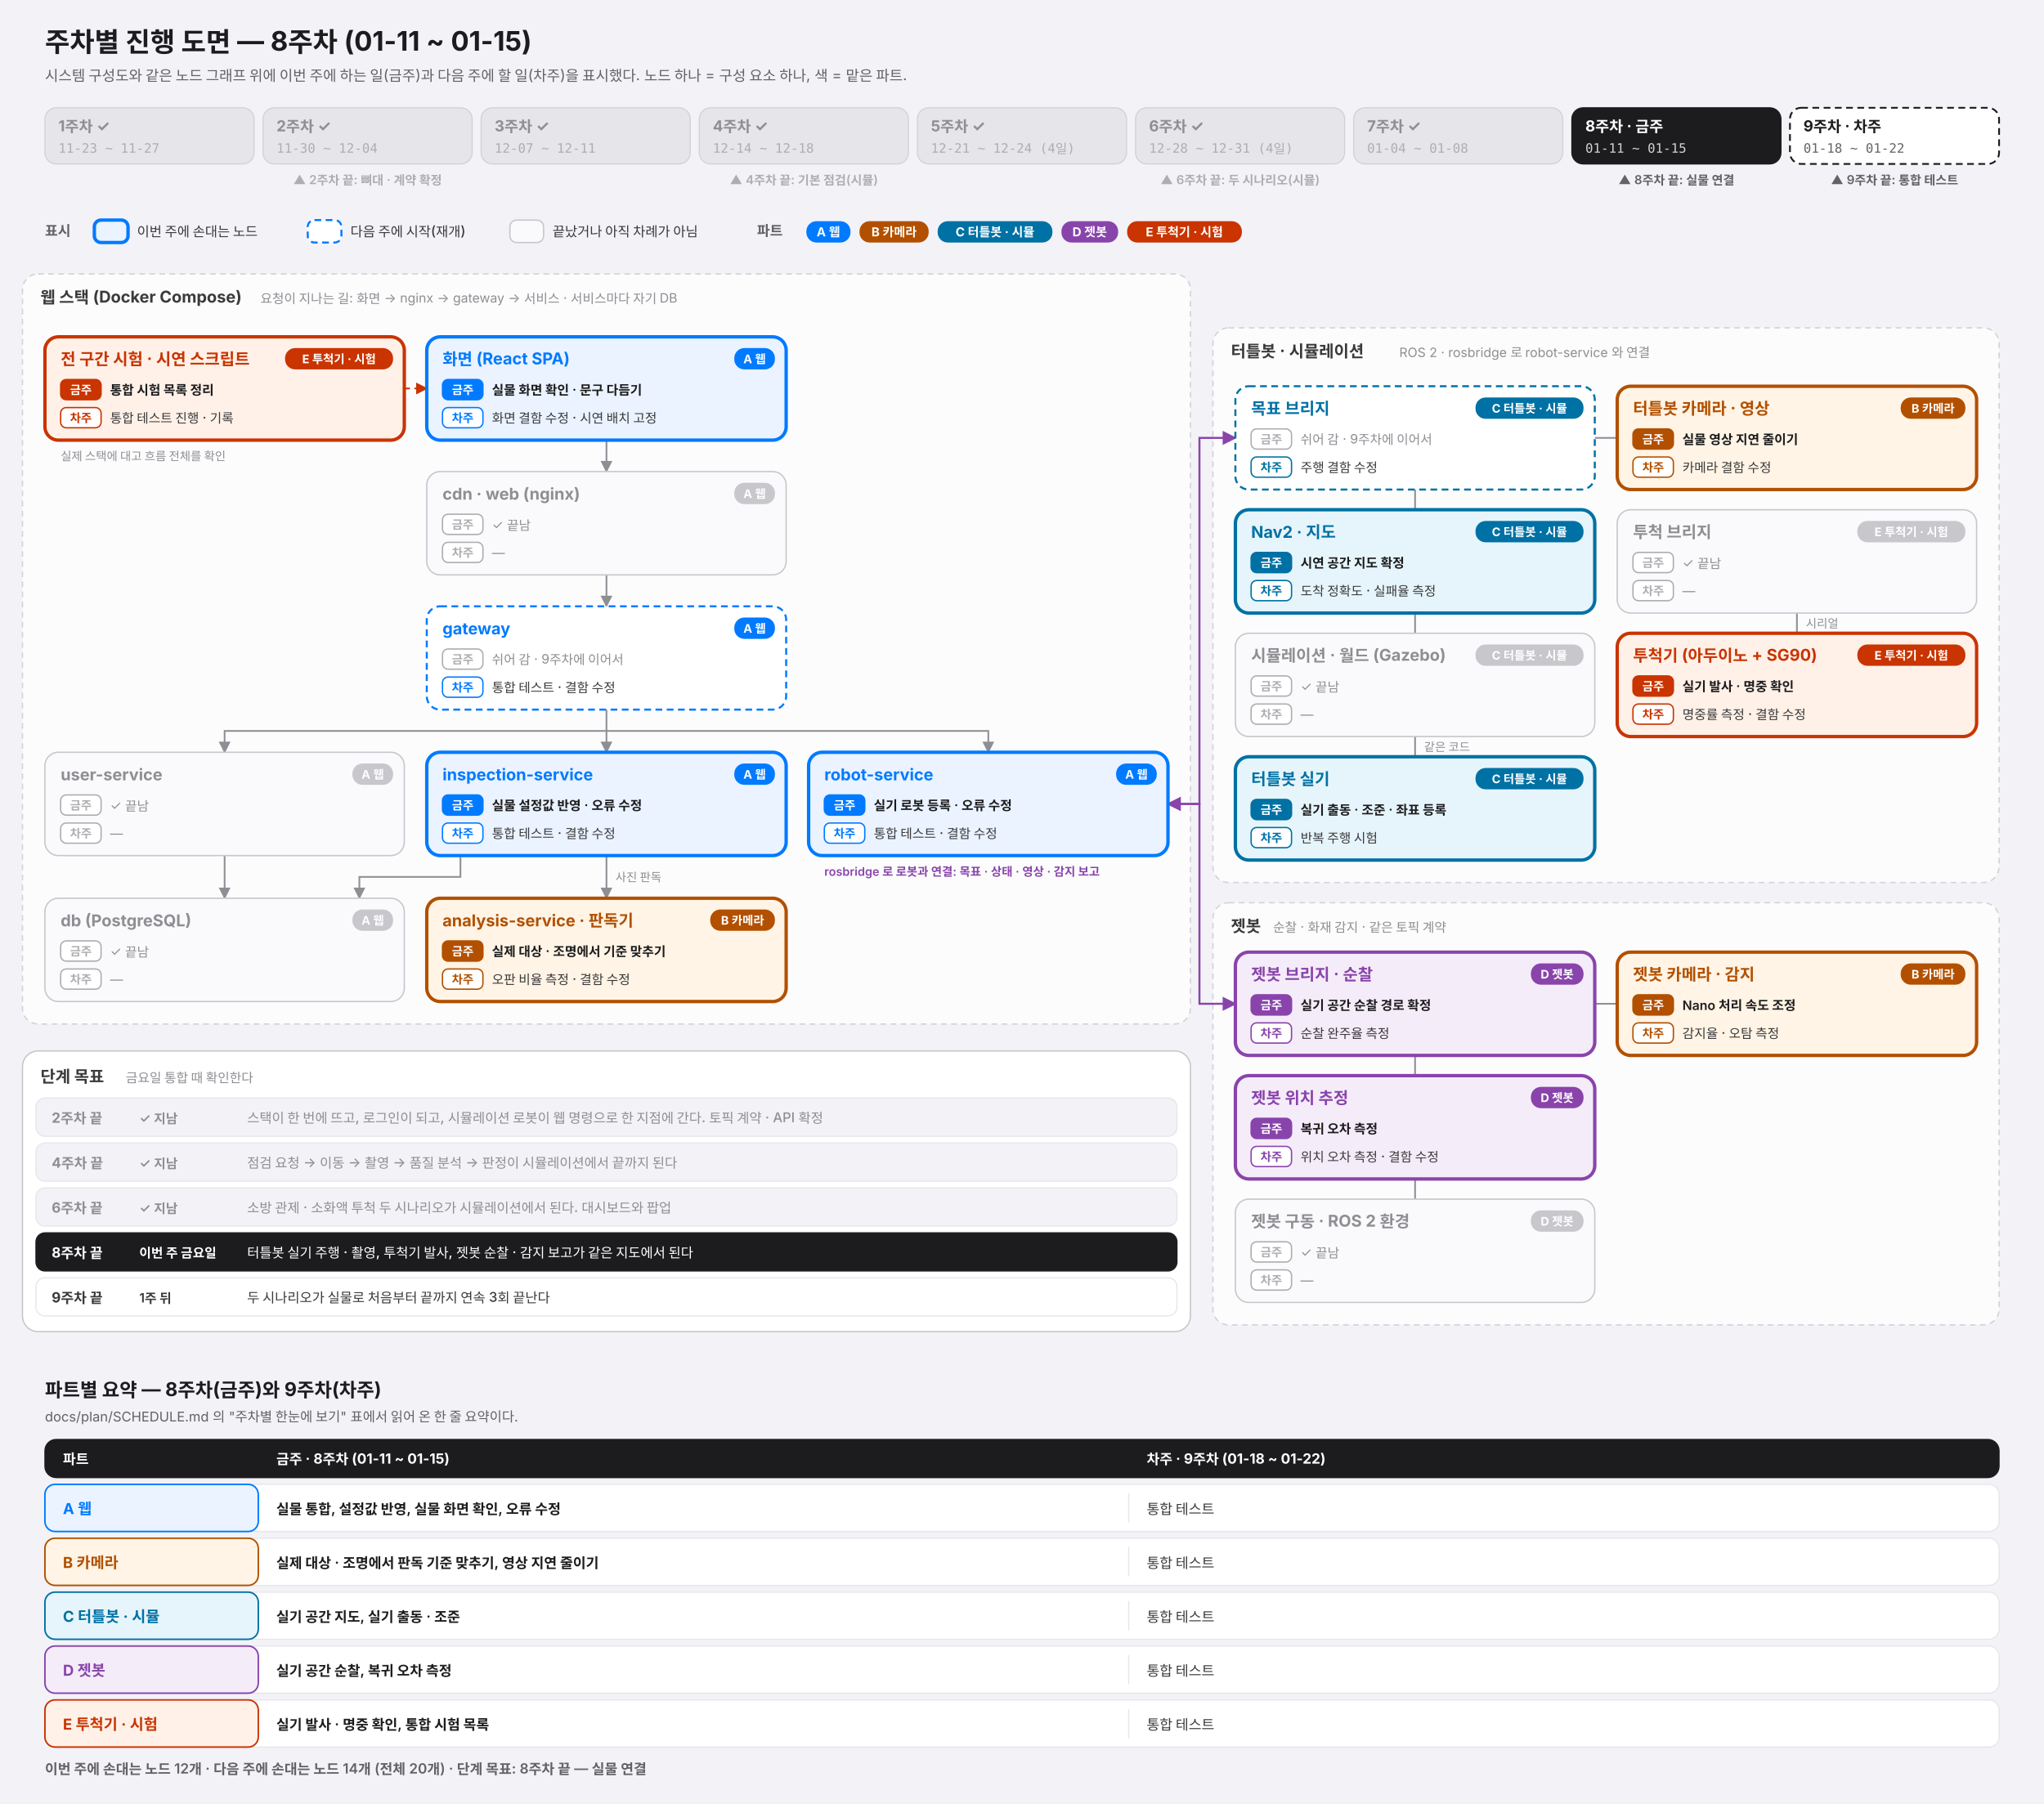
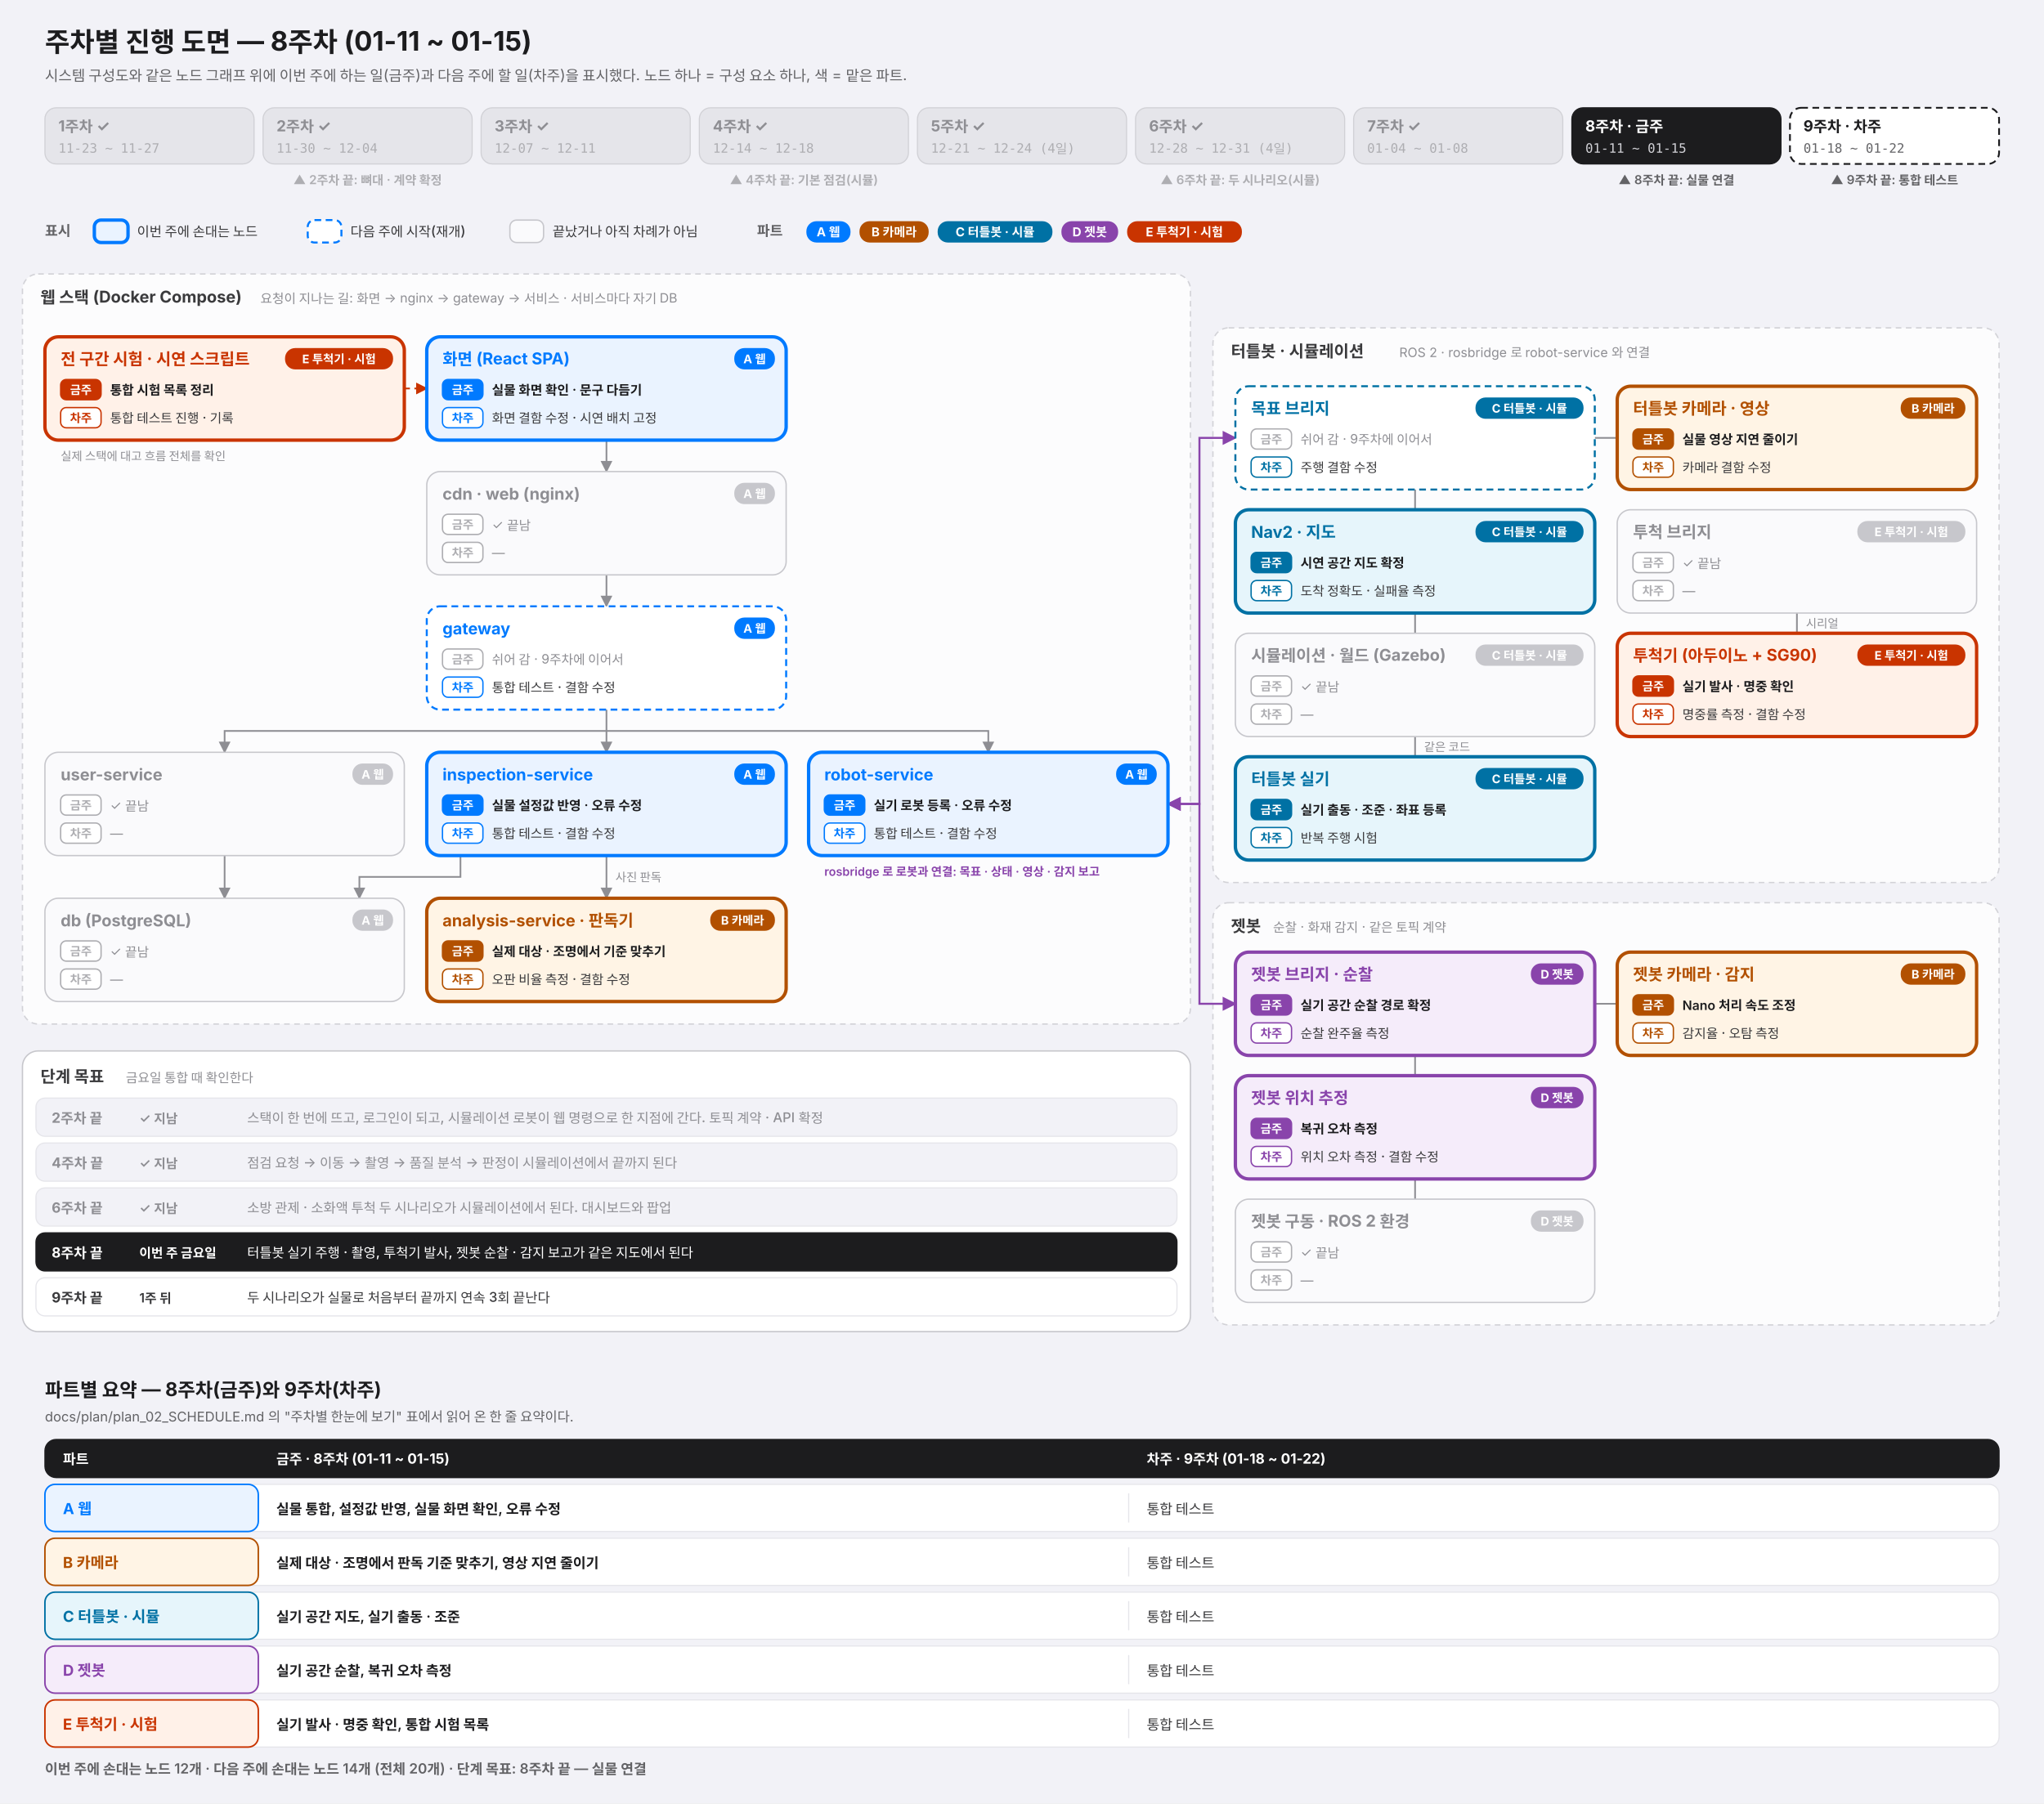
<svg xmlns="http://www.w3.org/2000/svg" width="1820" height="1606" viewBox="0 0 1820 1606" font-family="-apple-system, 'Apple SD Gothic Neo', 'Noto Sans KR', 'Malgun Gothic', sans-serif">
  <defs>
    <marker id="a8944ab" viewBox="0 0 10 10" refX="9" refY="5" markerWidth="7" markerHeight="7" orient="auto-start-reverse">
      <path d="M0,0 L10,5 L0,10 z" fill="#8944ab" />
    </marker>
    <marker id="a8e8e93" viewBox="0 0 10 10" refX="9" refY="5" markerWidth="7" markerHeight="7" orient="auto-start-reverse">
      <path d="M0,0 L10,5 L0,10 z" fill="#8e8e93" />
    </marker>
    <marker id="ac93400" viewBox="0 0 10 10" refX="9" refY="5" markerWidth="7" markerHeight="7" orient="auto-start-reverse">
      <path d="M0,0 L10,5 L0,10 z" fill="#c93400" />
    </marker>
  </defs>
  <rect width="1820" height="1606" fill="#f2f2f7" />
  <text x="40.0" y="46.0" font-size="24" font-weight="700" fill="#1c1c1e" text-anchor="start">주차별 진행 도면 — 8주차 (01-11 ~ 01-15)</text>
  <text x="40.0" y="72.0" font-size="13" font-weight="400" fill="#636366" text-anchor="start">시스템 구성도와 같은 노드 그래프 위에 이번 주에 하는 일(금주)과 다음 주에 할 일(차주)을 표시했다. 노드 하나 = 구성 요소 하나, 색 = 맡은 파트.</text>
  <rect x="40.0" y="96.0" width="186.2" height="50.0" rx="10" fill="#e5e5ea" stroke="#d1d1d6" stroke-width="1.0" />
  <text x="52.0" y="117.0" font-size="13.5" font-weight="700" fill="#8e8e93" text-anchor="start">1주차 ✓</text>
  <text x="52.0" y="136.0" font-size="11.5" font-weight="500" fill="#aeaeb2" text-anchor="start" font-family="'SF Mono', Menlo, Consolas, monospace">11-23 ~ 11-27</text>
  <rect x="234.2" y="96.0" width="186.2" height="50.0" rx="10" fill="#e5e5ea" stroke="#d1d1d6" stroke-width="1.0" />
  <text x="246.2" y="117.0" font-size="13.5" font-weight="700" fill="#8e8e93" text-anchor="start">2주차 ✓</text>
  <text x="246.2" y="136.0" font-size="11.5" font-weight="500" fill="#aeaeb2" text-anchor="start" font-family="'SF Mono', Menlo, Consolas, monospace">11-30 ~ 12-04</text>
  <text x="327.3" y="164.0" font-size="11" font-weight="600" fill="#aeaeb2" text-anchor="middle">▲ 2주차 끝: 뼈대 · 계약 확정</text>
  <rect x="428.4" y="96.0" width="186.2" height="50.0" rx="10" fill="#e5e5ea" stroke="#d1d1d6" stroke-width="1.0" />
  <text x="440.4" y="117.0" font-size="13.5" font-weight="700" fill="#8e8e93" text-anchor="start">3주차 ✓</text>
  <text x="440.4" y="136.0" font-size="11.5" font-weight="500" fill="#aeaeb2" text-anchor="start" font-family="'SF Mono', Menlo, Consolas, monospace">12-07 ~ 12-11</text>
  <rect x="622.7" y="96.0" width="186.2" height="50.0" rx="10" fill="#e5e5ea" stroke="#d1d1d6" stroke-width="1.0" />
  <text x="634.7" y="117.0" font-size="13.5" font-weight="700" fill="#8e8e93" text-anchor="start">4주차 ✓</text>
  <text x="634.7" y="136.0" font-size="11.5" font-weight="500" fill="#aeaeb2" text-anchor="start" font-family="'SF Mono', Menlo, Consolas, monospace">12-14 ~ 12-18</text>
  <text x="715.8" y="164.0" font-size="11" font-weight="600" fill="#aeaeb2" text-anchor="middle">▲ 4주차 끝: 기본 점검(시뮬)</text>
  <rect x="816.9" y="96.0" width="186.2" height="50.0" rx="10" fill="#e5e5ea" stroke="#d1d1d6" stroke-width="1.0" />
  <text x="828.9" y="117.0" font-size="13.5" font-weight="700" fill="#8e8e93" text-anchor="start">5주차 ✓</text>
  <text x="828.9" y="136.0" font-size="11.5" font-weight="500" fill="#aeaeb2" text-anchor="start" font-family="'SF Mono', Menlo, Consolas, monospace">12-21 ~ 12-24  (4일)</text>
  <rect x="1011.1" y="96.0" width="186.2" height="50.0" rx="10" fill="#e5e5ea" stroke="#d1d1d6" stroke-width="1.0" />
  <text x="1023.1" y="117.0" font-size="13.5" font-weight="700" fill="#8e8e93" text-anchor="start">6주차 ✓</text>
  <text x="1023.1" y="136.0" font-size="11.5" font-weight="500" fill="#aeaeb2" text-anchor="start" font-family="'SF Mono', Menlo, Consolas, monospace">12-28 ~ 12-31  (4일)</text>
  <text x="1104.2" y="164.0" font-size="11" font-weight="600" fill="#aeaeb2" text-anchor="middle">▲ 6주차 끝: 두 시나리오(시뮬)</text>
  <rect x="1205.3" y="96.0" width="186.2" height="50.0" rx="10" fill="#e5e5ea" stroke="#d1d1d6" stroke-width="1.0" />
  <text x="1217.3" y="117.0" font-size="13.5" font-weight="700" fill="#8e8e93" text-anchor="start">7주차 ✓</text>
  <text x="1217.3" y="136.0" font-size="11.5" font-weight="500" fill="#aeaeb2" text-anchor="start" font-family="'SF Mono', Menlo, Consolas, monospace">01-04 ~ 01-08</text>
  <rect x="1399.6" y="96.0" width="186.2" height="50.0" rx="10" fill="#1c1c1e" stroke="#1c1c1e" stroke-width="1.0" />
  <text x="1411.6" y="117.0" font-size="13.5" font-weight="700" fill="#ffffff" text-anchor="start">8주차 · 금주</text>
  <text x="1411.6" y="136.0" font-size="11.5" font-weight="500" fill="#d1d1d6" text-anchor="start" font-family="'SF Mono', Menlo, Consolas, monospace">01-11 ~ 01-15</text>
  <text x="1492.7" y="164.0" font-size="11" font-weight="600" fill="#636366" text-anchor="middle">▲ 8주차 끝: 실물 연결</text>
  <rect x="1593.8" y="96.0" width="186.2" height="50.0" rx="10" fill="#ffffff" stroke="#1c1c1e" stroke-width="1.6" stroke-dasharray="6 4" />
  <text x="1605.8" y="117.0" font-size="13.5" font-weight="700" fill="#1c1c1e" text-anchor="start">9주차 · 차주</text>
  <text x="1605.8" y="136.0" font-size="11.5" font-weight="500" fill="#636366" text-anchor="start" font-family="'SF Mono', Menlo, Consolas, monospace">01-18 ~ 01-22</text>
  <text x="1686.9" y="164.0" font-size="11" font-weight="600" fill="#636366" text-anchor="middle">▲ 9주차 끝: 통합 테스트</text>
  <text x="40.0" y="210.0" font-size="12.5" font-weight="700" fill="#636366" text-anchor="start">표시</text>
  <rect x="84.0" y="196.0" width="30.0" height="20.0" rx="6" fill="#eaf3ff" stroke="#007aff" stroke-width="3" />
  <text x="122.0" y="210.5" font-size="12" font-weight="500" fill="#3a3a3c" text-anchor="start">이번 주에 손대는 노드</text>
  <rect x="274.0" y="196.0" width="30.0" height="20.0" rx="6" fill="#ffffff" stroke="#007aff" stroke-width="1.8" stroke-dasharray="6 4" />
  <text x="312.0" y="210.5" font-size="12" font-weight="500" fill="#3a3a3c" text-anchor="start">다음 주에 시작(재개)</text>
  <rect x="454.0" y="196.0" width="30.0" height="20.0" rx="6" fill="#fafafc" stroke="#c7c7cc" stroke-width="1.2" />
  <text x="492.0" y="210.5" font-size="12" font-weight="500" fill="#3a3a3c" text-anchor="start">끝났거나 아직 차례가 아님</text>
  <text x="674.0" y="210.0" font-size="12.5" font-weight="700" fill="#636366" text-anchor="start">파트</text>
  <rect x="718.0" y="197.0" width="39.3" height="19.0" rx="9" fill="#007aff" stroke="none" stroke-width="0" />
  <text x="737.6" y="210.5" font-size="11" font-weight="700" fill="#ffffff" text-anchor="middle">A 웹</text>
  <rect x="765.3" y="197.0" width="61.6" height="19.0" rx="9" fill="#b25000" stroke="none" stroke-width="0" />
  <text x="796.1" y="210.5" font-size="11" font-weight="700" fill="#ffffff" text-anchor="middle">B 카메라</text>
  <rect x="834.9" y="197.0" width="102.2" height="19.0" rx="9" fill="#0071a4" stroke="none" stroke-width="0" />
  <text x="886.0" y="210.5" font-size="11" font-weight="700" fill="#ffffff" text-anchor="middle">C 터틀봇 · 시뮬</text>
  <rect x="945.1" y="197.0" width="50.5" height="19.0" rx="9" fill="#8944ab" stroke="none" stroke-width="0" />
  <text x="970.3" y="210.5" font-size="11" font-weight="700" fill="#ffffff" text-anchor="middle">D 젯봇</text>
  <rect x="1003.6" y="197.0" width="102.2" height="19.0" rx="9" fill="#c93400" stroke="none" stroke-width="0" />
  <text x="1054.6" y="210.5" font-size="11" font-weight="700" fill="#ffffff" text-anchor="middle">E 투척기 · 시험</text>
  <rect x="20.0" y="244.0" width="1040.0" height="668.0" rx="14" fill="#ffffff" stroke="#c7c7cc" stroke-width="1.2" stroke-dasharray="5 4" opacity="0.75" />
  <text x="36.0" y="270.0" font-size="14.5" font-weight="700" fill="#3a3a3c" text-anchor="start">웹 스택 (Docker Compose)</text>
  <text x="231.8" y="270.0" font-size="11.5" font-weight="400" fill="#8e8e93" text-anchor="start">요청이 지나는 길: 화면 → nginx → gateway → 서비스 · 서비스마다 자기 DB</text>
  <rect x="1080.0" y="292.0" width="700.0" height="494.0" rx="14" fill="#ffffff" stroke="#c7c7cc" stroke-width="1.2" stroke-dasharray="5 4" opacity="0.75" />
  <text x="1096.0" y="318.0" font-size="14.5" font-weight="700" fill="#3a3a3c" text-anchor="start">터틀봇 · 시뮬레이션</text>
  <text x="1245.9" y="318.0" font-size="11.5" font-weight="400" fill="#8e8e93" text-anchor="start">ROS 2 · rosbridge 로 robot-service 와 연결</text>
  <rect x="1080.0" y="804.0" width="700.0" height="376.0" rx="14" fill="#ffffff" stroke="#c7c7cc" stroke-width="1.2" stroke-dasharray="5 4" opacity="0.75" />
  <text x="1096.0" y="830.0" font-size="14.5" font-weight="700" fill="#3a3a3c" text-anchor="start">젯봇</text>
  <text x="1133.5" y="830.0" font-size="11.5" font-weight="400" fill="#8e8e93" text-anchor="start">순찰 · 화재 감지 · 같은 토픽 계약</text>
  <path d="M540.0 392.0 L540.0 420.0" fill="none" stroke="#8e8e93" stroke-width="1.5" marker-end="url(#a8e8e93)" />
  <path d="M540.0 512.0 L540.0 540.0" fill="none" stroke="#8e8e93" stroke-width="1.5" marker-end="url(#a8e8e93)" />
  <path d="M540.0 632.0 L540.0 670.0" fill="none" stroke="#8e8e93" stroke-width="1.5" marker-end="url(#a8e8e93)" />
  <path d="M540.0 762.0 L540.0 800.0" fill="none" stroke="#8e8e93" stroke-width="1.5" marker-end="url(#a8e8e93)" />
  <text x="548.0" y="785.0" font-size="10.5" font-weight="500" fill="#8e8e93" text-anchor="start">사진 판독</text>
  <path d="M1260.0 436.0 L1260.0 454.0" fill="none" stroke="#8e8e93" stroke-width="1.5" />
  <path d="M1260.0 546.0 L1260.0 564.0" fill="none" stroke="#8e8e93" stroke-width="1.5" />
  <path d="M1260.0 656.0 L1260.0 674.0" fill="none" stroke="#8e8e93" stroke-width="1.5" />
  <text x="1268.0" y="669.0" font-size="10.5" font-weight="500" fill="#8e8e93" text-anchor="start">같은 코드</text>
  <path d="M1600.0 546.0 L1600.0 564.0" fill="none" stroke="#8e8e93" stroke-width="1.5" />
  <text x="1608.0" y="559.0" font-size="10.5" font-weight="500" fill="#8e8e93" text-anchor="start">시리얼</text>
  <path d="M1260.0 940.0 L1260.0 958.0" fill="none" stroke="#8e8e93" stroke-width="1.5" />
  <path d="M1260.0 1050.0 L1260.0 1068.0" fill="none" stroke="#8e8e93" stroke-width="1.5" />
  <path d="M540.0 651.0 L200.0 651.0 L200.0 670.0" fill="none" stroke="#8e8e93" stroke-width="1.5" marker-end="url(#a8e8e93)" />
  <path d="M540.0 651.0 L880.0 651.0 L880.0 670.0" fill="none" stroke="#8e8e93" stroke-width="1.5" marker-end="url(#a8e8e93)" />
  <path d="M200.0 762.0 L200.0 800.0" fill="none" stroke="#8e8e93" stroke-width="1.5" marker-end="url(#a8e8e93)" />
  <path d="M410.0 762.0 L410.0 781.0 L320.0 781.0 L320.0 800.0" fill="none" stroke="#8e8e93" stroke-width="1.5" marker-end="url(#a8e8e93)" />
  <path d="M1040.0 716.0 L1068.0 716.0 L1068.0 390.0 L1100.0 390.0" fill="none" stroke="#8944ab" stroke-width="1.8" marker-end="url(#a8944ab)" marker-start="url(#a8944ab)" />
  <path d="M1040.0 716.0 L1068.0 716.0 L1068.0 894.0 L1100.0 894.0" fill="none" stroke="#8944ab" stroke-width="1.8" marker-end="url(#a8944ab)" marker-start="url(#a8944ab)" />
  <text x="734.0" y="780.0" font-size="10.5" font-weight="600" fill="#8944ab" text-anchor="start">rosbridge 로 로봇과 연결: 목표 · 상태 · 영상 · 감지 보고</text>
  <path d="M1420.0 390.0 L1440.0 390.0" fill="none" stroke="#8e8e93" stroke-width="1.5" />
  <path d="M1420.0 894.0 L1440.0 894.0" fill="none" stroke="#8e8e93" stroke-width="1.5" />
  <path d="M360.0 346.0 L380.0 346.0" fill="none" stroke="#c93400" stroke-width="1.5" marker-end="url(#ac93400)" stroke-dasharray="5 4" />
  <text x="54.0" y="410.0" font-size="10.5" font-weight="500" fill="#8e8e93" text-anchor="start">실제 스택에 대고 흐름 전체를 확인</text>
  <rect x="40.0" y="300.0" width="320.0" height="92.0" rx="12" fill="#fff1e8" stroke="#c93400" stroke-width="3" />
  <text x="54.0" y="325.0" font-size="14.5" font-weight="700" fill="#c93400" text-anchor="start">전 구간 시험 · 시연 스크립트</text>
  <rect x="253.8" y="310.0" width="96.2" height="19.0" rx="9" fill="#c93400" stroke="none" stroke-width="0" />
  <text x="301.9" y="323.5" font-size="10.5" font-weight="700" fill="#ffffff" text-anchor="middle">E 투척기 · 시험</text>
  <rect x="54.0" y="338.0" width="36.0" height="18.0" rx="5" fill="#c93400" stroke="#c93400" stroke-width="1.2" />
  <text x="72.0" y="351.0" font-size="10.5" font-weight="700" fill="#ffffff" text-anchor="middle">금주</text>
  <text x="98.0" y="351.5" font-size="11.5" font-weight="600" fill="#1c1c1e" text-anchor="start">통합 시험 목록 정리</text>
  <rect x="54.0" y="363.0" width="36.0" height="18.0" rx="5" fill="#ffffff" stroke="#c93400" stroke-width="1.2" />
  <text x="72.0" y="376.0" font-size="10.5" font-weight="700" fill="#c93400" text-anchor="middle">차주</text>
  <text x="98.0" y="376.5" font-size="11.5" font-weight="500" fill="#3a3a3c" text-anchor="start">통합 테스트 진행 · 기록</text>
  <rect x="380.0" y="300.0" width="320.0" height="92.0" rx="12" fill="#eaf3ff" stroke="#007aff" stroke-width="3" />
  <text x="394.0" y="325.0" font-size="14.5" font-weight="700" fill="#007aff" text-anchor="start">화면 (React SPA)</text>
  <rect x="653.8" y="310.0" width="36.2" height="19.0" rx="9" fill="#007aff" stroke="none" stroke-width="0" />
  <text x="671.9" y="323.5" font-size="10.5" font-weight="700" fill="#ffffff" text-anchor="middle">A 웹</text>
  <rect x="394.0" y="338.0" width="36.0" height="18.0" rx="5" fill="#007aff" stroke="#007aff" stroke-width="1.2" />
  <text x="412.0" y="351.0" font-size="10.5" font-weight="700" fill="#ffffff" text-anchor="middle">금주</text>
  <text x="438.0" y="351.5" font-size="11.5" font-weight="600" fill="#1c1c1e" text-anchor="start">실물 화면 확인 · 문구 다듬기</text>
  <rect x="394.0" y="363.0" width="36.0" height="18.0" rx="5" fill="#ffffff" stroke="#007aff" stroke-width="1.2" />
  <text x="412.0" y="376.0" font-size="10.5" font-weight="700" fill="#007aff" text-anchor="middle">차주</text>
  <text x="438.0" y="376.5" font-size="11.5" font-weight="500" fill="#3a3a3c" text-anchor="start">화면 결함 수정 · 시연 배치 고정</text>
  <rect x="380.0" y="420.0" width="320.0" height="92.0" rx="12" fill="#fafafc" stroke="#c7c7cc" stroke-width="1.2" />
  <text x="394.0" y="445.0" font-size="14.5" font-weight="700" fill="#8e8e93" text-anchor="start">cdn · web (nginx)</text>
  <rect x="653.8" y="430.0" width="36.2" height="19.0" rx="9" fill="#c7c7cc" stroke="none" stroke-width="0" />
  <text x="671.9" y="443.5" font-size="10.5" font-weight="700" fill="#ffffff" text-anchor="middle">A 웹</text>
  <rect x="394.0" y="458.0" width="36.0" height="18.0" rx="5" fill="#ffffff" stroke="#aeaeb2" stroke-width="1.2" />
  <text x="412.0" y="471.0" font-size="10.5" font-weight="700" fill="#aeaeb2" text-anchor="middle">금주</text>
  <text x="438.0" y="471.5" font-size="11.5" font-weight="400" fill="#8e8e93" text-anchor="start">✓ 끝남</text>
  <rect x="394.0" y="483.0" width="36.0" height="18.0" rx="5" fill="#ffffff" stroke="#aeaeb2" stroke-width="1.2" />
  <text x="412.0" y="496.0" font-size="10.5" font-weight="700" fill="#aeaeb2" text-anchor="middle">차주</text>
  <text x="438.0" y="496.5" font-size="11.5" font-weight="400" fill="#8e8e93" text-anchor="start">—</text>
  <rect x="380.0" y="540.0" width="320.0" height="92.0" rx="12" fill="#ffffff" stroke="#007aff" stroke-width="1.8" stroke-dasharray="6 4" />
  <text x="394.0" y="565.0" font-size="14.5" font-weight="700" fill="#007aff" text-anchor="start">gateway</text>
  <rect x="653.8" y="550.0" width="36.2" height="19.0" rx="9" fill="#007aff" stroke="none" stroke-width="0" />
  <text x="671.9" y="563.5" font-size="10.5" font-weight="700" fill="#ffffff" text-anchor="middle">A 웹</text>
  <rect x="394.0" y="578.0" width="36.0" height="18.0" rx="5" fill="#ffffff" stroke="#aeaeb2" stroke-width="1.2" />
  <text x="412.0" y="591.0" font-size="10.5" font-weight="700" fill="#aeaeb2" text-anchor="middle">금주</text>
  <text x="438.0" y="591.5" font-size="11.5" font-weight="400" fill="#8e8e93" text-anchor="start">쉬어 감 · 9주차에 이어서</text>
  <rect x="394.0" y="603.0" width="36.0" height="18.0" rx="5" fill="#ffffff" stroke="#007aff" stroke-width="1.2" />
  <text x="412.0" y="616.0" font-size="10.5" font-weight="700" fill="#007aff" text-anchor="middle">차주</text>
  <text x="438.0" y="616.5" font-size="11.5" font-weight="500" fill="#3a3a3c" text-anchor="start">통합 테스트 · 결함 수정</text>
  <rect x="40.0" y="670.0" width="320.0" height="92.0" rx="12" fill="#fafafc" stroke="#c7c7cc" stroke-width="1.2" />
  <text x="54.0" y="695.0" font-size="14.5" font-weight="700" fill="#8e8e93" text-anchor="start">user-service</text>
  <rect x="313.8" y="680.0" width="36.2" height="19.0" rx="9" fill="#c7c7cc" stroke="none" stroke-width="0" />
  <text x="331.9" y="693.5" font-size="10.5" font-weight="700" fill="#ffffff" text-anchor="middle">A 웹</text>
  <rect x="54.0" y="708.0" width="36.0" height="18.0" rx="5" fill="#ffffff" stroke="#aeaeb2" stroke-width="1.2" />
  <text x="72.0" y="721.0" font-size="10.5" font-weight="700" fill="#aeaeb2" text-anchor="middle">금주</text>
  <text x="98.0" y="721.5" font-size="11.5" font-weight="400" fill="#8e8e93" text-anchor="start">✓ 끝남</text>
  <rect x="54.0" y="733.0" width="36.0" height="18.0" rx="5" fill="#ffffff" stroke="#aeaeb2" stroke-width="1.2" />
  <text x="72.0" y="746.0" font-size="10.5" font-weight="700" fill="#aeaeb2" text-anchor="middle">차주</text>
  <text x="98.0" y="746.5" font-size="11.5" font-weight="400" fill="#8e8e93" text-anchor="start">—</text>
  <rect x="380.0" y="670.0" width="320.0" height="92.0" rx="12" fill="#eaf3ff" stroke="#007aff" stroke-width="3" />
  <text x="394.0" y="695.0" font-size="14.5" font-weight="700" fill="#007aff" text-anchor="start">inspection-service</text>
  <rect x="653.8" y="680.0" width="36.2" height="19.0" rx="9" fill="#007aff" stroke="none" stroke-width="0" />
  <text x="671.9" y="693.5" font-size="10.5" font-weight="700" fill="#ffffff" text-anchor="middle">A 웹</text>
  <rect x="394.0" y="708.0" width="36.0" height="18.0" rx="5" fill="#007aff" stroke="#007aff" stroke-width="1.2" />
  <text x="412.0" y="721.0" font-size="10.5" font-weight="700" fill="#ffffff" text-anchor="middle">금주</text>
  <text x="438.0" y="721.5" font-size="11.5" font-weight="600" fill="#1c1c1e" text-anchor="start">실물 설정값 반영 · 오류 수정</text>
  <rect x="394.0" y="733.0" width="36.0" height="18.0" rx="5" fill="#ffffff" stroke="#007aff" stroke-width="1.2" />
  <text x="412.0" y="746.0" font-size="10.5" font-weight="700" fill="#007aff" text-anchor="middle">차주</text>
  <text x="438.0" y="746.5" font-size="11.5" font-weight="500" fill="#3a3a3c" text-anchor="start">통합 테스트 · 결함 수정</text>
  <rect x="720.0" y="670.0" width="320.0" height="92.0" rx="12" fill="#eaf3ff" stroke="#007aff" stroke-width="3" />
  <text x="734.0" y="695.0" font-size="14.5" font-weight="700" fill="#007aff" text-anchor="start">robot-service</text>
  <rect x="993.8" y="680.0" width="36.2" height="19.0" rx="9" fill="#007aff" stroke="none" stroke-width="0" />
  <text x="1011.9" y="693.5" font-size="10.5" font-weight="700" fill="#ffffff" text-anchor="middle">A 웹</text>
  <rect x="734.0" y="708.0" width="36.0" height="18.0" rx="5" fill="#007aff" stroke="#007aff" stroke-width="1.2" />
  <text x="752.0" y="721.0" font-size="10.5" font-weight="700" fill="#ffffff" text-anchor="middle">금주</text>
  <text x="778.0" y="721.5" font-size="11.5" font-weight="600" fill="#1c1c1e" text-anchor="start">실기 로봇 등록 · 오류 수정</text>
  <rect x="734.0" y="733.0" width="36.0" height="18.0" rx="5" fill="#ffffff" stroke="#007aff" stroke-width="1.2" />
  <text x="752.0" y="746.0" font-size="10.5" font-weight="700" fill="#007aff" text-anchor="middle">차주</text>
  <text x="778.0" y="746.5" font-size="11.5" font-weight="500" fill="#3a3a3c" text-anchor="start">통합 테스트 · 결함 수정</text>
  <rect x="40.0" y="800.0" width="320.0" height="92.0" rx="12" fill="#fafafc" stroke="#c7c7cc" stroke-width="1.2" />
  <text x="54.0" y="825.0" font-size="14.5" font-weight="700" fill="#8e8e93" text-anchor="start">db (PostgreSQL)</text>
  <rect x="313.8" y="810.0" width="36.2" height="19.0" rx="9" fill="#c7c7cc" stroke="none" stroke-width="0" />
  <text x="331.9" y="823.5" font-size="10.5" font-weight="700" fill="#ffffff" text-anchor="middle">A 웹</text>
  <rect x="54.0" y="838.0" width="36.0" height="18.0" rx="5" fill="#ffffff" stroke="#aeaeb2" stroke-width="1.2" />
  <text x="72.0" y="851.0" font-size="10.5" font-weight="700" fill="#aeaeb2" text-anchor="middle">금주</text>
  <text x="98.0" y="851.5" font-size="11.5" font-weight="400" fill="#8e8e93" text-anchor="start">✓ 끝남</text>
  <rect x="54.0" y="863.0" width="36.0" height="18.0" rx="5" fill="#ffffff" stroke="#aeaeb2" stroke-width="1.2" />
  <text x="72.0" y="876.0" font-size="10.5" font-weight="700" fill="#aeaeb2" text-anchor="middle">차주</text>
  <text x="98.0" y="876.5" font-size="11.5" font-weight="400" fill="#8e8e93" text-anchor="start">—</text>
  <rect x="380.0" y="800.0" width="320.0" height="92.0" rx="12" fill="#fff4e5" stroke="#b25000" stroke-width="3" />
  <text x="394.0" y="825.0" font-size="14.5" font-weight="700" fill="#b25000" text-anchor="start">analysis-service · 판독기</text>
  <rect x="632.4" y="810.0" width="57.6" height="19.0" rx="9" fill="#b25000" stroke="none" stroke-width="0" />
  <text x="661.2" y="823.5" font-size="10.5" font-weight="700" fill="#ffffff" text-anchor="middle">B 카메라</text>
  <rect x="394.0" y="838.0" width="36.0" height="18.0" rx="5" fill="#b25000" stroke="#b25000" stroke-width="1.2" />
  <text x="412.0" y="851.0" font-size="10.5" font-weight="700" fill="#ffffff" text-anchor="middle">금주</text>
  <text x="438.0" y="851.5" font-size="11.5" font-weight="600" fill="#1c1c1e" text-anchor="start">실제 대상 · 조명에서 기준 맞추기</text>
  <rect x="394.0" y="863.0" width="36.0" height="18.0" rx="5" fill="#ffffff" stroke="#b25000" stroke-width="1.2" />
  <text x="412.0" y="876.0" font-size="10.5" font-weight="700" fill="#b25000" text-anchor="middle">차주</text>
  <text x="438.0" y="876.5" font-size="11.5" font-weight="500" fill="#3a3a3c" text-anchor="start">오판 비율 측정 · 결함 수정</text>
  <rect x="1100.0" y="344.0" width="320.0" height="92.0" rx="12" fill="#ffffff" stroke="#0071a4" stroke-width="1.8" stroke-dasharray="6 4" />
  <text x="1114.0" y="369.0" font-size="14.5" font-weight="700" fill="#0071a4" text-anchor="start">목표 브리지</text>
  <rect x="1313.8" y="354.0" width="96.2" height="19.0" rx="9" fill="#0071a4" stroke="none" stroke-width="0" />
  <text x="1361.9" y="367.5" font-size="10.5" font-weight="700" fill="#ffffff" text-anchor="middle">C 터틀봇 · 시뮬</text>
  <rect x="1114.0" y="382.0" width="36.0" height="18.0" rx="5" fill="#ffffff" stroke="#aeaeb2" stroke-width="1.2" />
  <text x="1132.0" y="395.0" font-size="10.5" font-weight="700" fill="#aeaeb2" text-anchor="middle">금주</text>
  <text x="1158.0" y="395.5" font-size="11.5" font-weight="400" fill="#8e8e93" text-anchor="start">쉬어 감 · 9주차에 이어서</text>
  <rect x="1114.0" y="407.0" width="36.0" height="18.0" rx="5" fill="#ffffff" stroke="#0071a4" stroke-width="1.2" />
  <text x="1132.0" y="420.0" font-size="10.5" font-weight="700" fill="#0071a4" text-anchor="middle">차주</text>
  <text x="1158.0" y="420.5" font-size="11.5" font-weight="500" fill="#3a3a3c" text-anchor="start">주행 결함 수정</text>
  <rect x="1100.0" y="454.0" width="320.0" height="92.0" rx="12" fill="#e6f5fb" stroke="#0071a4" stroke-width="3" />
  <text x="1114.0" y="479.0" font-size="14.5" font-weight="700" fill="#0071a4" text-anchor="start">Nav2 · 지도</text>
  <rect x="1313.8" y="464.0" width="96.2" height="19.0" rx="9" fill="#0071a4" stroke="none" stroke-width="0" />
  <text x="1361.9" y="477.5" font-size="10.5" font-weight="700" fill="#ffffff" text-anchor="middle">C 터틀봇 · 시뮬</text>
  <rect x="1114.0" y="492.0" width="36.0" height="18.0" rx="5" fill="#0071a4" stroke="#0071a4" stroke-width="1.2" />
  <text x="1132.0" y="505.0" font-size="10.5" font-weight="700" fill="#ffffff" text-anchor="middle">금주</text>
  <text x="1158.0" y="505.5" font-size="11.5" font-weight="600" fill="#1c1c1e" text-anchor="start">시연 공간 지도 확정</text>
  <rect x="1114.0" y="517.0" width="36.0" height="18.0" rx="5" fill="#ffffff" stroke="#0071a4" stroke-width="1.2" />
  <text x="1132.0" y="530.0" font-size="10.5" font-weight="700" fill="#0071a4" text-anchor="middle">차주</text>
  <text x="1158.0" y="530.5" font-size="11.5" font-weight="500" fill="#3a3a3c" text-anchor="start">도착 정확도 · 실패율 측정</text>
  <rect x="1100.0" y="564.0" width="320.0" height="92.0" rx="12" fill="#fafafc" stroke="#c7c7cc" stroke-width="1.2" />
  <text x="1114.0" y="589.0" font-size="14.5" font-weight="700" fill="#8e8e93" text-anchor="start">시뮬레이션 · 월드 (Gazebo)</text>
  <rect x="1313.8" y="574.0" width="96.2" height="19.0" rx="9" fill="#c7c7cc" stroke="none" stroke-width="0" />
  <text x="1361.9" y="587.5" font-size="10.5" font-weight="700" fill="#ffffff" text-anchor="middle">C 터틀봇 · 시뮬</text>
  <rect x="1114.0" y="602.0" width="36.0" height="18.0" rx="5" fill="#ffffff" stroke="#aeaeb2" stroke-width="1.2" />
  <text x="1132.0" y="615.0" font-size="10.5" font-weight="700" fill="#aeaeb2" text-anchor="middle">금주</text>
  <text x="1158.0" y="615.5" font-size="11.5" font-weight="400" fill="#8e8e93" text-anchor="start">✓ 끝남</text>
  <rect x="1114.0" y="627.0" width="36.0" height="18.0" rx="5" fill="#ffffff" stroke="#aeaeb2" stroke-width="1.2" />
  <text x="1132.0" y="640.0" font-size="10.5" font-weight="700" fill="#aeaeb2" text-anchor="middle">차주</text>
  <text x="1158.0" y="640.5" font-size="11.5" font-weight="400" fill="#8e8e93" text-anchor="start">—</text>
  <rect x="1100.0" y="674.0" width="320.0" height="92.0" rx="12" fill="#e6f5fb" stroke="#0071a4" stroke-width="3" />
  <text x="1114.0" y="699.0" font-size="14.5" font-weight="700" fill="#0071a4" text-anchor="start">터틀봇 실기</text>
  <rect x="1313.8" y="684.0" width="96.2" height="19.0" rx="9" fill="#0071a4" stroke="none" stroke-width="0" />
  <text x="1361.9" y="697.5" font-size="10.5" font-weight="700" fill="#ffffff" text-anchor="middle">C 터틀봇 · 시뮬</text>
  <rect x="1114.0" y="712.0" width="36.0" height="18.0" rx="5" fill="#0071a4" stroke="#0071a4" stroke-width="1.2" />
  <text x="1132.0" y="725.0" font-size="10.5" font-weight="700" fill="#ffffff" text-anchor="middle">금주</text>
  <text x="1158.0" y="725.5" font-size="11.5" font-weight="600" fill="#1c1c1e" text-anchor="start">실기 출동 · 조준 · 좌표 등록</text>
  <rect x="1114.0" y="737.0" width="36.0" height="18.0" rx="5" fill="#ffffff" stroke="#0071a4" stroke-width="1.2" />
  <text x="1132.0" y="750.0" font-size="10.5" font-weight="700" fill="#0071a4" text-anchor="middle">차주</text>
  <text x="1158.0" y="750.5" font-size="11.5" font-weight="500" fill="#3a3a3c" text-anchor="start">반복 주행 시험</text>
  <rect x="1440.0" y="344.0" width="320.0" height="92.0" rx="12" fill="#fff4e5" stroke="#b25000" stroke-width="3" />
  <text x="1454.0" y="369.0" font-size="14.5" font-weight="700" fill="#b25000" text-anchor="start">터틀봇 카메라 · 영상</text>
  <rect x="1692.4" y="354.0" width="57.6" height="19.0" rx="9" fill="#b25000" stroke="none" stroke-width="0" />
  <text x="1721.2" y="367.5" font-size="10.5" font-weight="700" fill="#ffffff" text-anchor="middle">B 카메라</text>
  <rect x="1454.0" y="382.0" width="36.0" height="18.0" rx="5" fill="#b25000" stroke="#b25000" stroke-width="1.2" />
  <text x="1472.0" y="395.0" font-size="10.5" font-weight="700" fill="#ffffff" text-anchor="middle">금주</text>
  <text x="1498.0" y="395.5" font-size="11.5" font-weight="600" fill="#1c1c1e" text-anchor="start">실물 영상 지연 줄이기</text>
  <rect x="1454.0" y="407.0" width="36.0" height="18.0" rx="5" fill="#ffffff" stroke="#b25000" stroke-width="1.2" />
  <text x="1472.0" y="420.0" font-size="10.5" font-weight="700" fill="#b25000" text-anchor="middle">차주</text>
  <text x="1498.0" y="420.5" font-size="11.5" font-weight="500" fill="#3a3a3c" text-anchor="start">카메라 결함 수정</text>
  <rect x="1440.0" y="454.0" width="320.0" height="92.0" rx="12" fill="#fafafc" stroke="#c7c7cc" stroke-width="1.2" />
  <text x="1454.0" y="479.0" font-size="14.5" font-weight="700" fill="#8e8e93" text-anchor="start">투척 브리지</text>
  <rect x="1653.8" y="464.0" width="96.2" height="19.0" rx="9" fill="#c7c7cc" stroke="none" stroke-width="0" />
  <text x="1701.9" y="477.5" font-size="10.5" font-weight="700" fill="#ffffff" text-anchor="middle">E 투척기 · 시험</text>
  <rect x="1454.0" y="492.0" width="36.0" height="18.0" rx="5" fill="#ffffff" stroke="#aeaeb2" stroke-width="1.2" />
  <text x="1472.0" y="505.0" font-size="10.5" font-weight="700" fill="#aeaeb2" text-anchor="middle">금주</text>
  <text x="1498.0" y="505.5" font-size="11.5" font-weight="400" fill="#8e8e93" text-anchor="start">✓ 끝남</text>
  <rect x="1454.0" y="517.0" width="36.0" height="18.0" rx="5" fill="#ffffff" stroke="#aeaeb2" stroke-width="1.2" />
  <text x="1472.0" y="530.0" font-size="10.5" font-weight="700" fill="#aeaeb2" text-anchor="middle">차주</text>
  <text x="1498.0" y="530.5" font-size="11.5" font-weight="400" fill="#8e8e93" text-anchor="start">—</text>
  <rect x="1440.0" y="564.0" width="320.0" height="92.0" rx="12" fill="#fff1e8" stroke="#c93400" stroke-width="3" />
  <text x="1454.0" y="589.0" font-size="14.5" font-weight="700" fill="#c93400" text-anchor="start">투척기 (아두이노 + SG90)</text>
  <rect x="1653.8" y="574.0" width="96.2" height="19.0" rx="9" fill="#c93400" stroke="none" stroke-width="0" />
  <text x="1701.9" y="587.5" font-size="10.5" font-weight="700" fill="#ffffff" text-anchor="middle">E 투척기 · 시험</text>
  <rect x="1454.0" y="602.0" width="36.0" height="18.0" rx="5" fill="#c93400" stroke="#c93400" stroke-width="1.2" />
  <text x="1472.0" y="615.0" font-size="10.5" font-weight="700" fill="#ffffff" text-anchor="middle">금주</text>
  <text x="1498.0" y="615.5" font-size="11.5" font-weight="600" fill="#1c1c1e" text-anchor="start">실기 발사 · 명중 확인</text>
  <rect x="1454.0" y="627.0" width="36.0" height="18.0" rx="5" fill="#ffffff" stroke="#c93400" stroke-width="1.2" />
  <text x="1472.0" y="640.0" font-size="10.5" font-weight="700" fill="#c93400" text-anchor="middle">차주</text>
  <text x="1498.0" y="640.5" font-size="11.5" font-weight="500" fill="#3a3a3c" text-anchor="start">명중률 측정 · 결함 수정</text>
  <rect x="1100.0" y="848.0" width="320.0" height="92.0" rx="12" fill="#f5ecfa" stroke="#8944ab" stroke-width="3" />
  <text x="1114.0" y="873.0" font-size="14.5" font-weight="700" fill="#8944ab" text-anchor="start">젯봇 브리지 · 순찰</text>
  <rect x="1363.1" y="858.0" width="46.9" height="19.0" rx="9" fill="#8944ab" stroke="none" stroke-width="0" />
  <text x="1386.5" y="871.5" font-size="10.5" font-weight="700" fill="#ffffff" text-anchor="middle">D 젯봇</text>
  <rect x="1114.0" y="886.0" width="36.0" height="18.0" rx="5" fill="#8944ab" stroke="#8944ab" stroke-width="1.2" />
  <text x="1132.0" y="899.0" font-size="10.5" font-weight="700" fill="#ffffff" text-anchor="middle">금주</text>
  <text x="1158.0" y="899.5" font-size="11.5" font-weight="600" fill="#1c1c1e" text-anchor="start">실기 공간 순찰 경로 확정</text>
  <rect x="1114.0" y="911.0" width="36.0" height="18.0" rx="5" fill="#ffffff" stroke="#8944ab" stroke-width="1.2" />
  <text x="1132.0" y="924.0" font-size="10.5" font-weight="700" fill="#8944ab" text-anchor="middle">차주</text>
  <text x="1158.0" y="924.5" font-size="11.5" font-weight="500" fill="#3a3a3c" text-anchor="start">순찰 완주율 측정</text>
  <rect x="1100.0" y="958.0" width="320.0" height="92.0" rx="12" fill="#f5ecfa" stroke="#8944ab" stroke-width="3" />
  <text x="1114.0" y="983.0" font-size="14.5" font-weight="700" fill="#8944ab" text-anchor="start">젯봇 위치 추정</text>
  <rect x="1363.1" y="968.0" width="46.9" height="19.0" rx="9" fill="#8944ab" stroke="none" stroke-width="0" />
  <text x="1386.5" y="981.5" font-size="10.5" font-weight="700" fill="#ffffff" text-anchor="middle">D 젯봇</text>
  <rect x="1114.0" y="996.0" width="36.0" height="18.0" rx="5" fill="#8944ab" stroke="#8944ab" stroke-width="1.2" />
  <text x="1132.0" y="1009.0" font-size="10.5" font-weight="700" fill="#ffffff" text-anchor="middle">금주</text>
  <text x="1158.0" y="1009.5" font-size="11.5" font-weight="600" fill="#1c1c1e" text-anchor="start">복귀 오차 측정</text>
  <rect x="1114.0" y="1021.0" width="36.0" height="18.0" rx="5" fill="#ffffff" stroke="#8944ab" stroke-width="1.2" />
  <text x="1132.0" y="1034.0" font-size="10.5" font-weight="700" fill="#8944ab" text-anchor="middle">차주</text>
  <text x="1158.0" y="1034.5" font-size="11.5" font-weight="500" fill="#3a3a3c" text-anchor="start">위치 오차 측정 · 결함 수정</text>
  <rect x="1100.0" y="1068.0" width="320.0" height="92.0" rx="12" fill="#fafafc" stroke="#c7c7cc" stroke-width="1.2" />
  <text x="1114.0" y="1093.0" font-size="14.5" font-weight="700" fill="#8e8e93" text-anchor="start">젯봇 구동 · ROS 2 환경</text>
  <rect x="1363.1" y="1078.0" width="46.9" height="19.0" rx="9" fill="#c7c7cc" stroke="none" stroke-width="0" />
  <text x="1386.5" y="1091.5" font-size="10.5" font-weight="700" fill="#ffffff" text-anchor="middle">D 젯봇</text>
  <rect x="1114.0" y="1106.0" width="36.0" height="18.0" rx="5" fill="#ffffff" stroke="#aeaeb2" stroke-width="1.2" />
  <text x="1132.0" y="1119.0" font-size="10.5" font-weight="700" fill="#aeaeb2" text-anchor="middle">금주</text>
  <text x="1158.0" y="1119.5" font-size="11.5" font-weight="400" fill="#8e8e93" text-anchor="start">✓ 끝남</text>
  <rect x="1114.0" y="1131.0" width="36.0" height="18.0" rx="5" fill="#ffffff" stroke="#aeaeb2" stroke-width="1.2" />
  <text x="1132.0" y="1144.0" font-size="10.5" font-weight="700" fill="#aeaeb2" text-anchor="middle">차주</text>
  <text x="1158.0" y="1144.5" font-size="11.5" font-weight="400" fill="#8e8e93" text-anchor="start">—</text>
  <rect x="1440.0" y="848.0" width="320.0" height="92.0" rx="12" fill="#fff4e5" stroke="#b25000" stroke-width="3" />
  <text x="1454.0" y="873.0" font-size="14.5" font-weight="700" fill="#b25000" text-anchor="start">젯봇 카메라 · 감지</text>
  <rect x="1692.4" y="858.0" width="57.6" height="19.0" rx="9" fill="#b25000" stroke="none" stroke-width="0" />
  <text x="1721.2" y="871.5" font-size="10.5" font-weight="700" fill="#ffffff" text-anchor="middle">B 카메라</text>
  <rect x="1454.0" y="886.0" width="36.0" height="18.0" rx="5" fill="#b25000" stroke="#b25000" stroke-width="1.2" />
  <text x="1472.0" y="899.0" font-size="10.5" font-weight="700" fill="#ffffff" text-anchor="middle">금주</text>
  <text x="1498.0" y="899.5" font-size="11.5" font-weight="600" fill="#1c1c1e" text-anchor="start">Nano 처리 속도 조정</text>
  <rect x="1454.0" y="911.0" width="36.0" height="18.0" rx="5" fill="#ffffff" stroke="#b25000" stroke-width="1.2" />
  <text x="1472.0" y="924.0" font-size="10.5" font-weight="700" fill="#b25000" text-anchor="middle">차주</text>
  <text x="1498.0" y="924.5" font-size="11.5" font-weight="500" fill="#3a3a3c" text-anchor="start">감지율 · 오탐 측정</text>
  <rect x="20.0" y="936.0" width="1040.0" height="250.0" rx="14" fill="#ffffff" stroke="#c7c7cc" stroke-width="1.2" />
  <text x="36.0" y="964.0" font-size="14.5" font-weight="700" fill="#3a3a3c" text-anchor="start">단계 목표</text>
  <text x="112.0" y="964.0" font-size="11.5" font-weight="400" fill="#8e8e93" text-anchor="start">금요일 통합 때 확인한다</text>
  <rect x="32.0" y="978.0" width="1016.0" height="34.0" rx="8" fill="#f2f2f7" stroke="#e5e5ea" stroke-width="1.0" />
  <text x="46.0" y="1000.0" font-size="12.5" font-weight="700" fill="#8e8e93" text-anchor="start">2주차 끝</text>
  <text x="124.0" y="1000.0" font-size="11.5" font-weight="600" fill="#8e8e93" text-anchor="start">✓ 지남</text>
  <text x="220.0" y="1000.0" font-size="12" font-weight="500" fill="#8e8e93" text-anchor="start">스택이 한 번에 뜨고, 로그인이 되고, 시뮬레이션 로봇이 웹 명령으로 한 지점에 간다. 토픽 계약 · API 확정</text>
  <rect x="32.0" y="1018.0" width="1016.0" height="34.0" rx="8" fill="#f2f2f7" stroke="#e5e5ea" stroke-width="1.0" />
  <text x="46.0" y="1040.0" font-size="12.5" font-weight="700" fill="#8e8e93" text-anchor="start">4주차 끝</text>
  <text x="124.0" y="1040.0" font-size="11.5" font-weight="600" fill="#8e8e93" text-anchor="start">✓ 지남</text>
  <text x="220.0" y="1040.0" font-size="12" font-weight="500" fill="#8e8e93" text-anchor="start">점검 요청 → 이동 → 촬영 → 품질 분석 → 판정이 시뮬레이션에서 끝까지 된다</text>
  <rect x="32.0" y="1058.0" width="1016.0" height="34.0" rx="8" fill="#f2f2f7" stroke="#e5e5ea" stroke-width="1.0" />
  <text x="46.0" y="1080.0" font-size="12.5" font-weight="700" fill="#8e8e93" text-anchor="start">6주차 끝</text>
  <text x="124.0" y="1080.0" font-size="11.5" font-weight="600" fill="#8e8e93" text-anchor="start">✓ 지남</text>
  <text x="220.0" y="1080.0" font-size="12" font-weight="500" fill="#8e8e93" text-anchor="start">소방 관제 · 소화액 투척 두 시나리오가 시뮬레이션에서 된다. 대시보드와 팝업</text>
  <rect x="32.0" y="1098.0" width="1016.0" height="34.0" rx="8" fill="#1c1c1e" stroke="#1c1c1e" stroke-width="1.0" />
  <text x="46.0" y="1120.0" font-size="12.5" font-weight="700" fill="#ffffff" text-anchor="start">8주차 끝</text>
  <text x="124.0" y="1120.0" font-size="11.5" font-weight="600" fill="#ffffff" text-anchor="start">이번 주 금요일</text>
  <text x="220.0" y="1120.0" font-size="12" font-weight="500" fill="#ffffff" text-anchor="start">터틀봇 실기 주행 · 촬영, 투척기 발사, 젯봇 순찰 · 감지 보고가 같은 지도에서 된다</text>
  <rect x="32.0" y="1138.0" width="1016.0" height="34.0" rx="8" fill="#ffffff" stroke="#e5e5ea" stroke-width="1.0" />
  <text x="46.0" y="1160.0" font-size="12.5" font-weight="700" fill="#3a3a3c" text-anchor="start">9주차 끝</text>
  <text x="124.0" y="1160.0" font-size="11.5" font-weight="600" fill="#3a3a3c" text-anchor="start">1주 뒤</text>
  <text x="220.0" y="1160.0" font-size="12" font-weight="500" fill="#3a3a3c" text-anchor="start">두 시나리오가 실물로 처음부터 끝까지 연속 3회 끝난다</text>
  <text x="40.0" y="1244.0" font-size="17" font-weight="700" fill="#1c1c1e" text-anchor="start">파트별 요약 — 8주차(금주)와 9주차(차주)</text>
-   <text x="40.0" y="1266.0" font-size="12" font-weight="400" fill="#636366" text-anchor="start">docs/plan/SCHEDULE.md 의 "주차별 한눈에 보기" 표에서 읽어 온 한 줄 요약이다.</text>
+   <text x="40.0" y="1266.0" font-size="12" font-weight="400" fill="#636366" text-anchor="start">docs/plan/plan_02_SCHEDULE.md 의 "주차별 한눈에 보기" 표에서 읽어 온 한 줄 요약이다.</text>
  <rect x="40.0" y="1282.0" width="1740.0" height="34.0" rx="10" fill="#1c1c1e" stroke="#1c1c1e" stroke-width="1.0" />
  <text x="56.0" y="1304.0" font-size="12.5" font-weight="700" fill="#ffffff" text-anchor="start">파트</text>
  <text x="246.0" y="1304.0" font-size="12.5" font-weight="700" fill="#ffffff" text-anchor="start">금주 · 8주차 (01-11 ~ 01-15)</text>
  <text x="1021.0" y="1304.0" font-size="12.5" font-weight="700" fill="#ffffff" text-anchor="start">차주 · 9주차 (01-18 ~ 01-22)</text>
  <rect x="40.0" y="1322.0" width="1740.0" height="42.0" rx="9" fill="#ffffff" stroke="#e5e5ea" stroke-width="1.0" />
  <rect x="40.0" y="1322.0" width="190.0" height="42.0" rx="9" fill="#eaf3ff" stroke="#007aff" stroke-width="1.4" />
  <text x="56.0" y="1348.5" font-size="13.5" font-weight="700" fill="#007aff" text-anchor="start">A  웹</text>
  <text x="246.0" y="1348.5" font-size="12.5" font-weight="600" fill="#1c1c1e" text-anchor="start">실물 통합, 설정값 반영, 실물 화면 확인, 오류 수정</text>
  <text x="1021.0" y="1348.5" font-size="12.5" font-weight="400" fill="#3a3a3c" text-anchor="start">통합 테스트</text>
  <path d="M1005.0 1330 V1356" stroke="#e5e5ea" stroke-width="1" />
  <rect x="40.0" y="1370.0" width="1740.0" height="42.0" rx="9" fill="#ffffff" stroke="#e5e5ea" stroke-width="1.0" />
  <rect x="40.0" y="1370.0" width="190.0" height="42.0" rx="9" fill="#fff4e5" stroke="#b25000" stroke-width="1.4" />
  <text x="56.0" y="1396.5" font-size="13.5" font-weight="700" fill="#b25000" text-anchor="start">B  카메라</text>
  <text x="246.0" y="1396.5" font-size="12.5" font-weight="600" fill="#1c1c1e" text-anchor="start">실제 대상 · 조명에서 판독 기준 맞추기, 영상 지연 줄이기</text>
  <text x="1021.0" y="1396.5" font-size="12.5" font-weight="400" fill="#3a3a3c" text-anchor="start">통합 테스트</text>
  <path d="M1005.0 1378 V1404" stroke="#e5e5ea" stroke-width="1" />
  <rect x="40.0" y="1418.0" width="1740.0" height="42.0" rx="9" fill="#ffffff" stroke="#e5e5ea" stroke-width="1.0" />
  <rect x="40.0" y="1418.0" width="190.0" height="42.0" rx="9" fill="#e6f5fb" stroke="#0071a4" stroke-width="1.4" />
  <text x="56.0" y="1444.5" font-size="13.5" font-weight="700" fill="#0071a4" text-anchor="start">C  터틀봇 · 시뮬</text>
  <text x="246.0" y="1444.5" font-size="12.5" font-weight="600" fill="#1c1c1e" text-anchor="start">실기 공간 지도, 실기 출동 · 조준</text>
  <text x="1021.0" y="1444.5" font-size="12.5" font-weight="400" fill="#3a3a3c" text-anchor="start">통합 테스트</text>
  <path d="M1005.0 1426 V1452" stroke="#e5e5ea" stroke-width="1" />
  <rect x="40.0" y="1466.0" width="1740.0" height="42.0" rx="9" fill="#ffffff" stroke="#e5e5ea" stroke-width="1.0" />
  <rect x="40.0" y="1466.0" width="190.0" height="42.0" rx="9" fill="#f5ecfa" stroke="#8944ab" stroke-width="1.4" />
  <text x="56.0" y="1492.5" font-size="13.5" font-weight="700" fill="#8944ab" text-anchor="start">D  젯봇</text>
  <text x="246.0" y="1492.5" font-size="12.5" font-weight="600" fill="#1c1c1e" text-anchor="start">실기 공간 순찰, 복귀 오차 측정</text>
  <text x="1021.0" y="1492.5" font-size="12.5" font-weight="400" fill="#3a3a3c" text-anchor="start">통합 테스트</text>
  <path d="M1005.0 1474 V1500" stroke="#e5e5ea" stroke-width="1" />
  <rect x="40.0" y="1514.0" width="1740.0" height="42.0" rx="9" fill="#ffffff" stroke="#e5e5ea" stroke-width="1.0" />
  <rect x="40.0" y="1514.0" width="190.0" height="42.0" rx="9" fill="#fff1e8" stroke="#c93400" stroke-width="1.4" />
  <text x="56.0" y="1540.5" font-size="13.5" font-weight="700" fill="#c93400" text-anchor="start">E  투척기 · 시험</text>
  <text x="246.0" y="1540.5" font-size="12.5" font-weight="600" fill="#1c1c1e" text-anchor="start">실기 발사 · 명중 확인, 통합 시험 목록</text>
  <text x="1021.0" y="1540.5" font-size="12.5" font-weight="400" fill="#3a3a3c" text-anchor="start">통합 테스트</text>
  <path d="M1005.0 1522 V1548" stroke="#e5e5ea" stroke-width="1" />
  <text x="40.0" y="1580.0" font-size="12.5" font-weight="600" fill="#636366" text-anchor="start">이번 주에 손대는 노드 12개 · 다음 주에 손대는 노드 14개 (전체 20개) · 단계 목표: 8주차 끝 — 실물 연결</text>
</svg>
